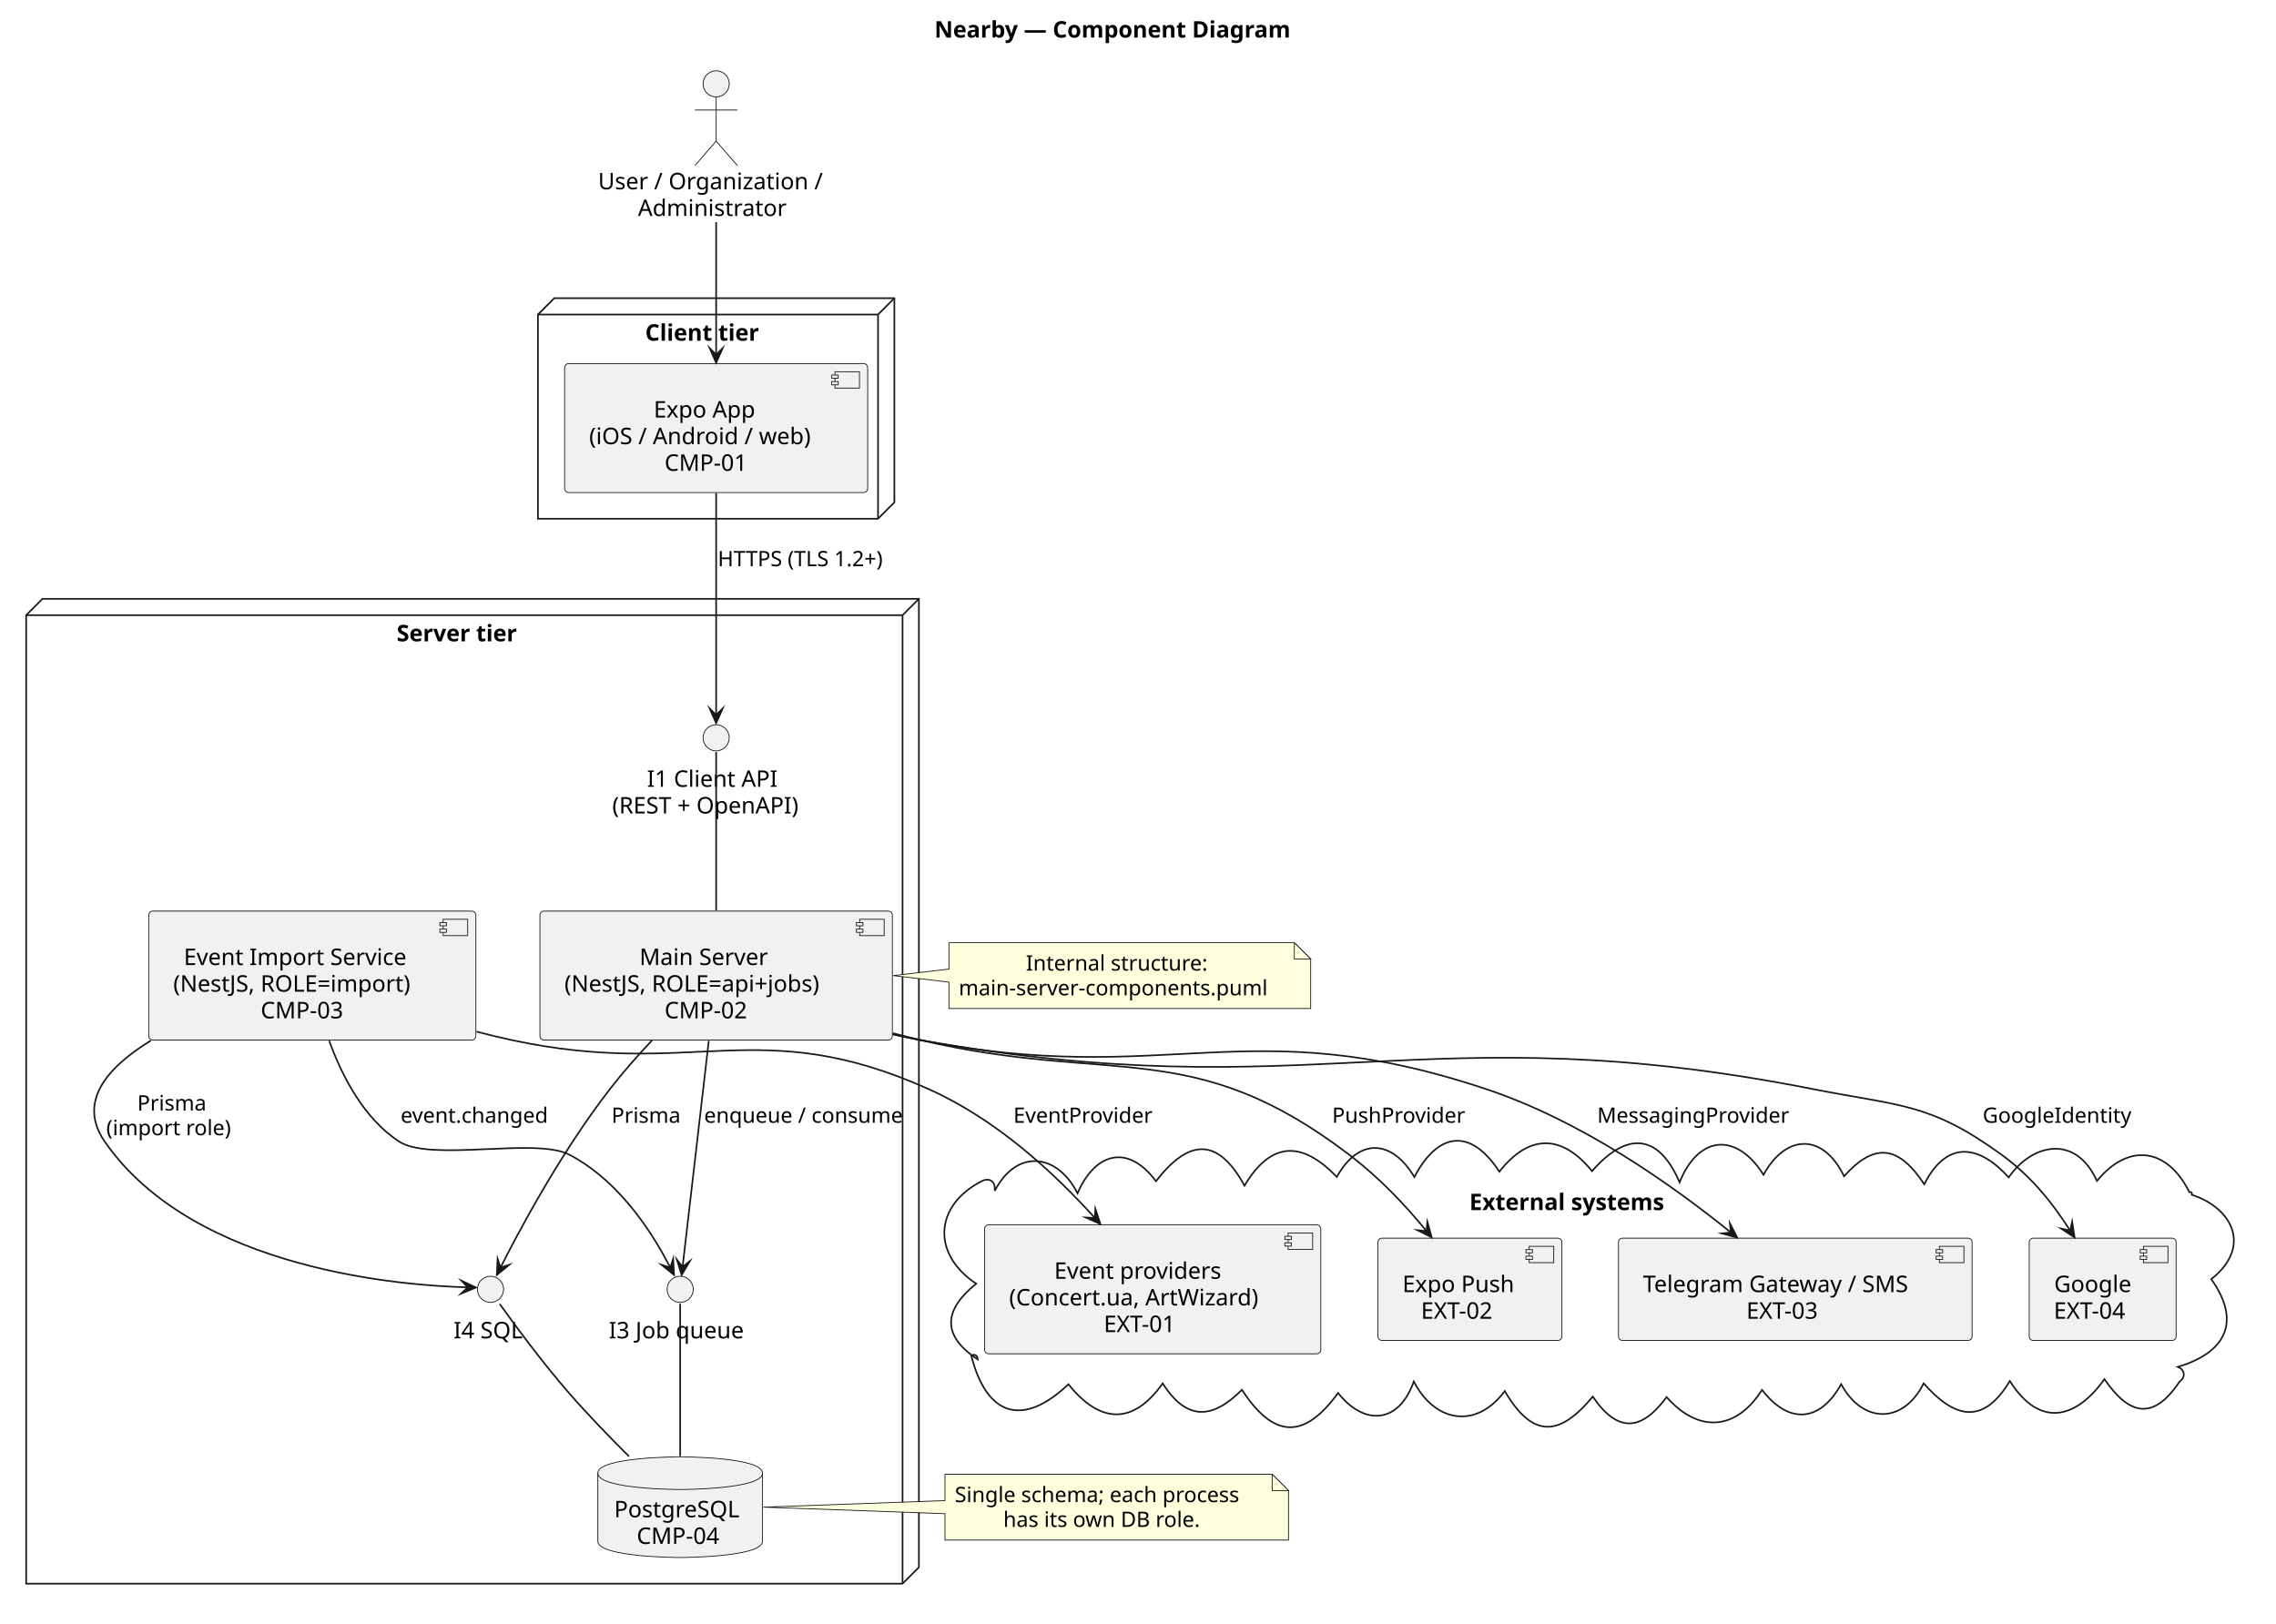
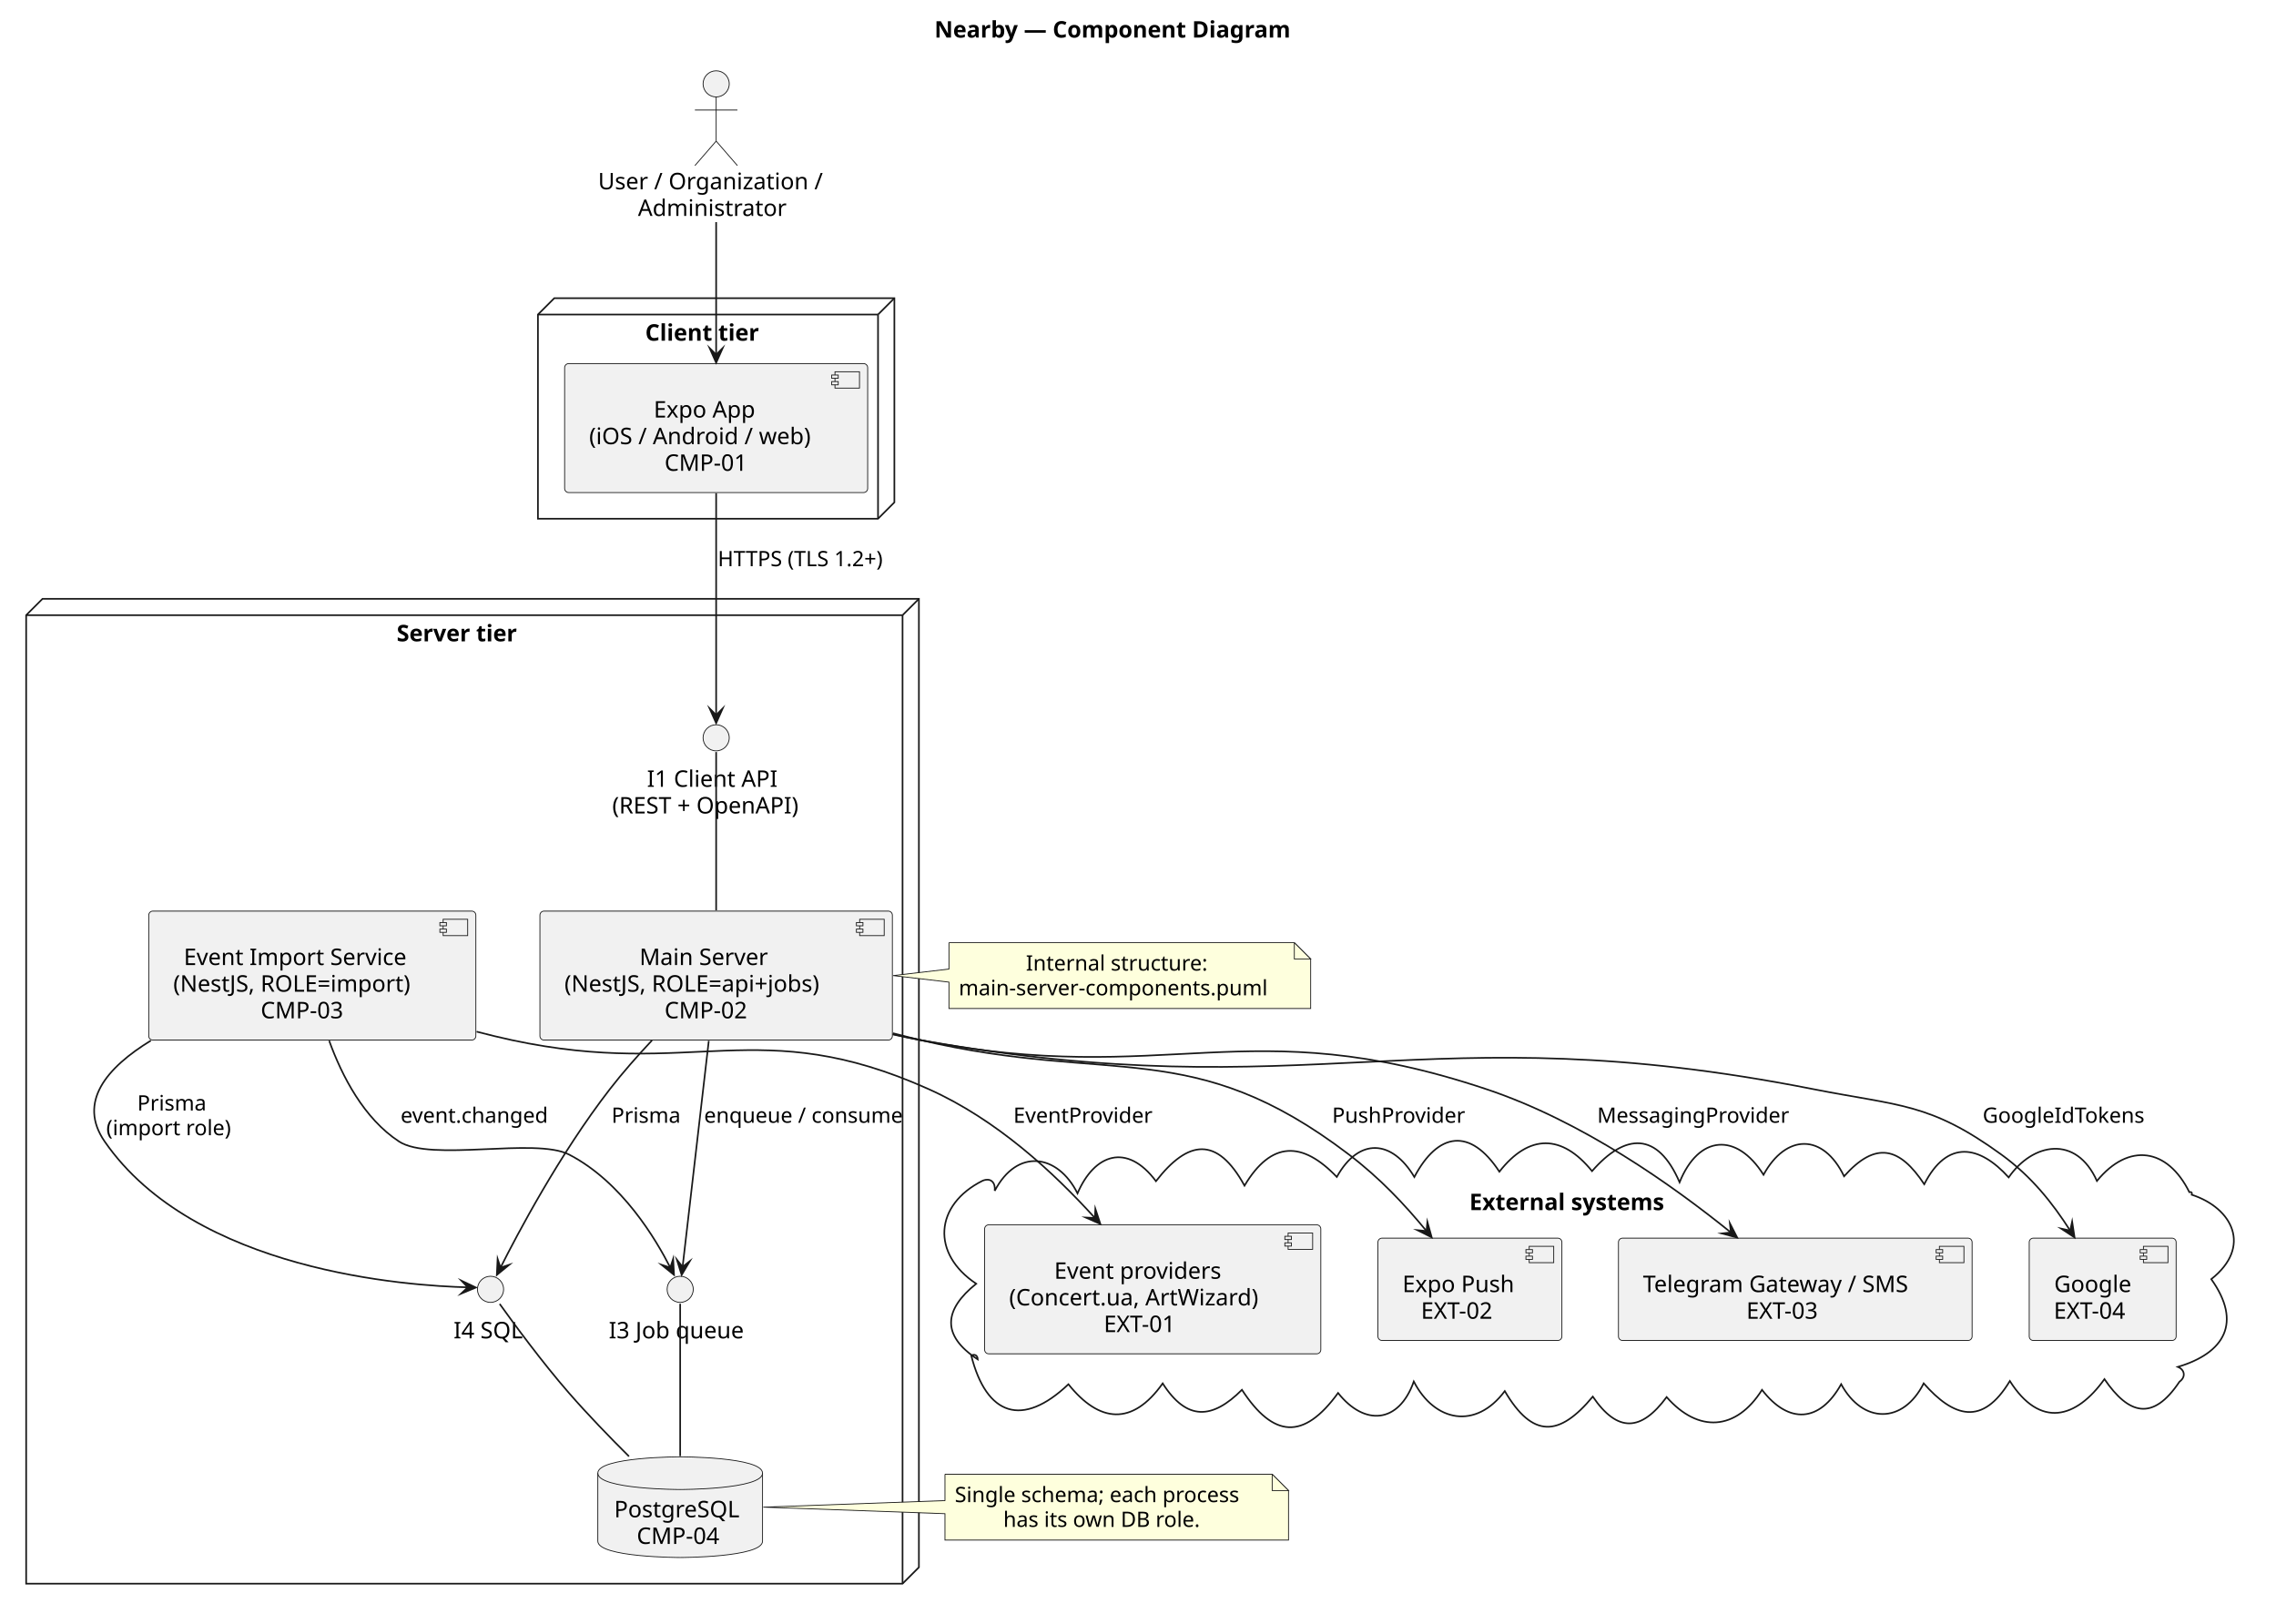
<svg xmlns="http://www.w3.org/2000/svg" version="1.1" data-diagram-type="DESCRIPTION" style="width:1392px;height:993px;background:#FFFFFF;" width="1392px" height="993px" viewBox="0 0 1392 993" zoomAndPan="magnify" preserveAspectRatio="none" contentStyleType="text/css">
  <defs />
  <g font-family="sans-serif" lengthAdjust="spacing">
    <g class="title" data-source-line="5">
      <text x="571.498" y="22.995" fill="#000" font-size="14" textLength="242.402" font-weight="700">Nearby — Component Diagram</text>
    </g>
    <g class="cluster" data-qualified-name="Client tier" id="ent0002" data-source-line="13">
      <polygon points="329,192.387,339,182.387,547,182.387,547,307.277,537,317.277,329,317.277,329,192.387" fill="none" style="stroke:#181818;stroke-width:1;stroke-linejoin:miter;stroke-miterlimit:10;" />
      <line x1="537" y1="192.387" x2="547" y2="182.387" style="stroke:#181818;stroke-width:1;" />
      <line x1="329" y1="192.387" x2="537" y2="192.387" style="stroke:#181818;stroke-width:1;" />
      <line x1="537" y1="192.387" x2="537" y2="317.277" style="stroke:#181818;stroke-width:1;" />
      <text x="394.604" y="208.382" fill="#000" font-size="14" textLength="78.791" font-weight="700">Client tier</text>
    </g>
    <g class="cluster" data-qualified-name="Server tier" id="ent0004" data-source-line="17">
      <polygon points="16,376.277,26,366.277,562,366.277,562,958.657,552,968.657,16,968.657,16,376.277" fill="none" style="stroke:#181818;stroke-width:1;stroke-linejoin:miter;stroke-miterlimit:10;" />
      <line x1="552" y1="376.277" x2="562" y2="366.277" style="stroke:#181818;stroke-width:1;" />
      <line x1="16" y1="376.277" x2="552" y2="376.277" style="stroke:#181818;stroke-width:1;" />
      <line x1="552" y1="376.277" x2="552" y2="968.657" style="stroke:#181818;stroke-width:1;" />
      <text x="242.614" y="392.272" fill="#000" font-size="14" textLength="84.772" font-weight="700">Server tier</text>
    </g>
    <g class="cluster" data-qualified-name="External systems" id="ent0011" data-source-line="27">
      <path d="M608.361,728.427 C622.022,702.181 646.842,705.661 659.008,729.926 C669.317,705.839 689.252,698.737 706.983,722.483 C726.567,697.223 744.367,694.684 761.137,725.215 C777.547,697.727 796.511,697.891 817.589,719.891 C831.181,695.461 851.449,697.085 865.01,719.922 C879.451,692.554 899.17,689.445 917.022,716.672 C935.135,693.491 955.308,693.612 973.694,716.334 C994.005,692.967 1013.853,692.063 1027.23,723.152 C1038.844,694.34 1062.025,692.397 1078.562,718.555 C1092.31,693.455 1115.05,693.008 1127.837,719.473 C1147.259,697.718 1161.853,701.686 1176.87,724.337 C1190.907,696.786 1210.643,700.421 1228.505,720.162 C1243.184,698.964 1269.803,693.972 1282.482,722.341 C1301.925,698.565 1325.685,702.291 1339,729.177 C1340.333,728.892 1340.803,729.524 1340.473,730.773 C1365.52,738.93 1377.398,762.685 1352.406,782.407 C1371.366,808.967 1360.551,827.574 1332,836.067 C1336.419,837.915 1336.814,842.415 1332.957,845.137 C1316.615,869.629 1301.827,865.149 1287.08,843.549 C1269.794,867.821 1247.583,873.776 1229.23,844.706 C1212.362,872.657 1194.724,866.79 1176.53,846.143 C1163.902,871.281 1139.182,870.846 1126.058,846.651 C1112.989,870.153 1093.908,871.27 1077.647,850.112 C1061.88,875.126 1038.645,876.592 1019.313,854.528 C1003.804,875.5 989.382,876.556 974.146,854.244 C953.733,878.851 937.369,879.939 920.321,850.869 C902.515,874.689 877.38,869.665 864.676,845.013 C855.546,870.845 834.486,872.379 818.368,852.018 C797.271,881.043 778.744,879.513 759.574,850.08 C741.496,868.187 725.851,869.268 711.1,846.166 C692.617,872.248 672.383,870.369 653.446,846.692 C625.269,873.42 603.318,865.946 594,829.067 C596.191,828.021 597.909,829.073 598,831.492 C575.323,816.678 577.497,800.881 597.049,785.2 C569.468,766.85 571.455,736.946 601,722.177 C606.254,720.109 608.954,723.609 608.361,728.427" style="stroke:#181818;stroke-width:1;" fill="none" />
      <text x="898.664" y="740.172" fill="#000" font-size="14" textLength="135.673" font-weight="700">External systems</text>
    </g>
    <g class="entity" data-qualified-name="Client tier.CMP01" id="ent0003" data-source-line="14">
      <rect x="345.33" y="222.387" width="185.339" height="78.891" fill="#F1F1F1" style="stroke:#181818;stroke-width:0.5;" rx="2.5" ry="2.5" />
      <rect x="510.669" y="227.387" width="15" height="10" fill="#F1F1F1" style="stroke:#181818;stroke-width:0.5;" />
      <rect x="508.669" y="229.387" width="4" height="2" fill="#F1F1F1" style="stroke:#181818;stroke-width:0.5;" />
      <rect x="508.669" y="233.387" width="4" height="2" fill="#F1F1F1" style="stroke:#181818;stroke-width:0.5;" />
      <text x="399.808" y="255.382" fill="#000" font-size="14" textLength="66.384">Expo App</text>
      <text x="360.33" y="271.679" fill="#000" font-size="14" textLength="145.339">(iOS / Android / web)</text>
      <text x="406.418" y="287.976" fill="#000" font-size="14" textLength="53.163">CMP-01</text>
    </g>
    <g class="entity" data-qualified-name="Server tier.I1" id="ent0005" data-source-line="18">
      <ellipse cx="438" cy="451.277" rx="8" ry="8" fill="#F1F1F1" style="stroke:#181818;stroke-width:0.5;" />
      <text x="395.692" y="481.272" fill="#000" font-size="14" textLength="84.615">I1 Client API</text>
      <text x="374.446" y="497.569" fill="#000" font-size="14" textLength="127.107">(REST + OpenAPI)</text>
    </g>
    <g class="entity" data-qualified-name="Server tier.CMP02" id="ent0006" data-source-line="19">
      <rect x="330.22" y="557.277" width="215.554" height="78.891" fill="#F1F1F1" style="stroke:#181818;stroke-width:0.5;" rx="2.5" ry="2.5" />
      <rect x="525.774" y="562.277" width="15" height="10" fill="#F1F1F1" style="stroke:#181818;stroke-width:0.5;" />
      <rect x="523.774" y="564.277" width="4" height="2" fill="#F1F1F1" style="stroke:#181818;stroke-width:0.5;" />
      <rect x="523.774" y="568.277" width="4" height="2" fill="#F1F1F1" style="stroke:#181818;stroke-width:0.5;" />
      <text x="391.106" y="590.272" fill="#000" font-size="14" textLength="83.781">Main Server</text>
      <text x="345.22" y="606.569" fill="#000" font-size="14" textLength="175.554">(NestJS, ROLE=api+jobs)</text>
      <text x="406.415" y="622.866" fill="#000" font-size="14" textLength="53.163">CMP-02</text>
    </g>
    <g class="entity" data-qualified-name="Server tier.CMP03" id="ent0007" data-source-line="20">
      <rect x="90.97" y="557.277" width="200.057" height="78.891" fill="#F1F1F1" style="stroke:#181818;stroke-width:0.5;" rx="2.5" ry="2.5" />
      <rect x="271.027" y="562.277" width="15" height="10" fill="#F1F1F1" style="stroke:#181818;stroke-width:0.5;" />
      <rect x="269.027" y="564.277" width="4" height="2" fill="#F1F1F1" style="stroke:#181818;stroke-width:0.5;" />
      <rect x="269.027" y="568.277" width="4" height="2" fill="#F1F1F1" style="stroke:#181818;stroke-width:0.5;" />
      <text x="112.392" y="590.272" fill="#000" font-size="14" textLength="147.212">Event Import Service</text>
      <text x="105.97" y="606.569" fill="#000" font-size="14" textLength="160.057">(NestJS, ROLE=import)</text>
      <text x="159.417" y="622.866" fill="#000" font-size="14" textLength="53.163">CMP-03</text>
    </g>
    <g class="entity" data-qualified-name="Server tier.I4" id="ent0008" data-source-line="22">
      <ellipse cx="300" cy="788.617" rx="8" ry="8" fill="#F1F1F1" style="stroke:#181818;stroke-width:0.5;" />
      <text x="277.404" y="818.612" fill="#000" font-size="14" textLength="45.192">I4 SQL</text>
    </g>
    <g class="entity" data-qualified-name="Server tier.I3" id="ent0009" data-source-line="23">
      <ellipse cx="416" cy="788.617" rx="8" ry="8" fill="#F1F1F1" style="stroke:#181818;stroke-width:0.5;" />
      <text x="372.312" y="818.612" fill="#000" font-size="14" textLength="87.377">I3 Job queue</text>
    </g>
    <g class="entity" data-qualified-name="Server tier.CMP04" id="ent0010" data-source-line="24">
      <path d="M365.62,901.067 C365.62,891.067 415.996,891.067 415.996,891.067 C415.996,891.067 466.373,891.067 466.373,901.067 L466.373,942.661 C466.373,952.661 415.996,952.661 415.996,952.661 C415.996,952.661 365.62,952.661 365.62,942.661 L365.62,901.067" style="stroke:#181818;stroke-width:0.5;" fill="#F1F1F1" />
      <path d="M365.62,901.067 C365.62,911.067 415.996,911.067 415.996,911.067 C415.996,911.067 466.373,911.067 466.373,901.067" style="stroke:#181818;stroke-width:0.5;" fill="none" />
      <text x="375.62" y="928.062" fill="#000" font-size="14" textLength="80.753">PostgreSQL</text>
      <text x="389.415" y="944.359" fill="#000" font-size="14" textLength="53.163">CMP-04</text>
    </g>
    <g class="entity" data-qualified-name="External systems.EXT02" id="ent0012" data-source-line="28">
      <rect x="842.74" y="757.317" width="112.516" height="62.594" fill="#F1F1F1" style="stroke:#181818;stroke-width:0.5;" rx="2.5" ry="2.5" />
      <rect x="935.256" y="762.317" width="15" height="10" fill="#F1F1F1" style="stroke:#181818;stroke-width:0.5;" />
      <rect x="933.256" y="764.317" width="4" height="2" fill="#F1F1F1" style="stroke:#181818;stroke-width:0.5;" />
      <rect x="933.256" y="768.317" width="4" height="2" fill="#F1F1F1" style="stroke:#181818;stroke-width:0.5;" />
      <text x="857.74" y="790.312" fill="#000" font-size="14" textLength="72.516">Expo Push</text>
      <text x="869.071" y="806.609" fill="#000" font-size="14" textLength="49.854">EXT-02</text>
    </g>
    <g class="entity" data-qualified-name="External systems.EXT03" id="ent0013" data-source-line="29">
      <rect x="989.85" y="757.317" width="216.292" height="62.594" fill="#F1F1F1" style="stroke:#181818;stroke-width:0.5;" rx="2.5" ry="2.5" />
      <rect x="1186.142" y="762.317" width="15" height="10" fill="#F1F1F1" style="stroke:#181818;stroke-width:0.5;" />
      <rect x="1184.142" y="764.317" width="4" height="2" fill="#F1F1F1" style="stroke:#181818;stroke-width:0.5;" />
      <rect x="1184.142" y="768.317" width="4" height="2" fill="#F1F1F1" style="stroke:#181818;stroke-width:0.5;" />
      <text x="1004.85" y="790.312" fill="#000" font-size="14" textLength="176.292">Telegram Gateway / SMS</text>
      <text x="1068.069" y="806.609" fill="#000" font-size="14" textLength="49.854">EXT-03</text>
    </g>
    <g class="entity" data-qualified-name="External systems.EXT04" id="ent0014" data-source-line="30">
      <rect x="1241.07" y="757.317" width="89.854" height="62.594" fill="#F1F1F1" style="stroke:#181818;stroke-width:0.5;" rx="2.5" ry="2.5" />
      <rect x="1310.924" y="762.317" width="15" height="10" fill="#F1F1F1" style="stroke:#181818;stroke-width:0.5;" />
      <rect x="1308.924" y="764.317" width="4" height="2" fill="#F1F1F1" style="stroke:#181818;stroke-width:0.5;" />
      <rect x="1308.924" y="768.317" width="4" height="2" fill="#F1F1F1" style="stroke:#181818;stroke-width:0.5;" />
      <text x="1256.313" y="790.312" fill="#000" font-size="14" textLength="49.369">Google</text>
      <text x="1256.07" y="806.609" fill="#000" font-size="14" textLength="49.854">EXT-04</text>
    </g>
    <g class="entity" data-qualified-name="External systems.EXT01" id="ent0015" data-source-line="31">
      <rect x="602.19" y="749.177" width="205.621" height="78.891" fill="#F1F1F1" style="stroke:#181818;stroke-width:0.5;" rx="2.5" ry="2.5" />
      <rect x="787.811" y="754.177" width="15" height="10" fill="#F1F1F1" style="stroke:#181818;stroke-width:0.5;" />
      <rect x="785.811" y="756.177" width="4" height="2" fill="#F1F1F1" style="stroke:#181818;stroke-width:0.5;" />
      <rect x="785.811" y="760.177" width="4" height="2" fill="#F1F1F1" style="stroke:#181818;stroke-width:0.5;" />
      <text x="644.756" y="782.172" fill="#000" font-size="14" textLength="110.489">Event providers</text>
      <text x="617.19" y="798.469" fill="#000" font-size="14" textLength="165.621">(Concert.ua, ArtWizard)</text>
      <text x="675.073" y="814.766" fill="#000" font-size="14" textLength="49.854">EXT-01</text>
    </g>
    <g class="entity" data-qualified-name="Actor" id="ent0001" data-source-line="11">
      <ellipse cx="438.002" cy="51.297" rx="8" ry="8" fill="#F1F1F1" style="stroke:#181818;stroke-width:0.5;" />
      <path d="M438.002,59.297 L438.002,86.297 M425.002,67.297 L451.002,67.297 M438.002,86.297 L425.002,101.297 M438.002,86.297 L451.002,101.297" style="stroke:#181818;stroke-width:0.5;" fill="none" />
      <text x="365.78" y="115.792" fill="#000" font-size="14" textLength="144.443">User / Organization /</text>
      <text x="390.16" y="132.089" fill="#000" font-size="14" textLength="95.683">Administrator</text>
    </g>
    <g class="entity" data-qualified-name="GMN29" id="ent0030" data-source-line="51">
      <path d="M577.94,901.727 L577.94,917.857 L466.84,921.857 L577.94,925.857 L577.94,941.993 A0,0 0 0 0 577.94,941.993 L788.062,941.993 A0,0 0 0 0 788.062,941.993 L788.062,911.727 L778.062,901.727 L577.94,901.727 A0,0 0 0 0 577.94,901.727" style="stroke:#181818;stroke-width:0.5;" fill="#FEFFDD" />
      <path d="M778.062,901.727 L778.062,911.727 L788.062,911.727 L778.062,901.727" style="stroke:#181818;stroke-width:0.5;" fill="#FEFFDD" />
      <text x="583.94" y="918.794" fill="#000" font-size="13" textLength="189.122">Single schema; each process</text>
      <text x="613.609" y="933.927" fill="#000" font-size="13" textLength="129.784">has its own DB role.</text>
    </g>
    <g class="entity" data-qualified-name="GMN32" id="ent0033" data-source-line="56">
      <path d="M580.38,576.597 L580.38,592.727 L546.22,596.727 L580.38,600.727 L580.38,616.863 A0,0 0 0 0 580.38,616.863 L801.61,616.863 A0,0 0 0 0 801.61,616.863 L801.61,586.597 L791.61,576.597 L580.38,576.597 A0,0 0 0 0 580.38,576.597" style="stroke:#181818;stroke-width:0.5;" fill="#FEFFDD" />
      <path d="M791.61,576.597 L791.61,586.597 L801.61,586.597 L791.61,576.597" style="stroke:#181818;stroke-width:0.5;" fill="#FEFFDD" />
      <text x="627.433" y="593.664" fill="#000" font-size="13" textLength="118.124">Internal structure:</text>
      <text x="586.38" y="608.797" fill="#000" font-size="13" textLength="200.23">main-server-components.puml</text>
    </g>
    <g class="link" data-entity-1="ent0001" data-entity-2="ent0003" id="lnk16" data-source-line="34" data-link-type="dependency">
      <path d="M438,135.847 C438,162.717 438,191.317 438,216.907" style="stroke:#181818;stroke-width:1;" fill="none" id="Actor-to-CMP01" />
      <polygon points="438,221.907,442,212.907,438,216.907,434,212.907,438,221.907" fill="#181818" style="stroke:#181818;stroke-width:1;stroke-linejoin:miter;stroke-miterlimit:10;" />
    </g>
    <g class="link" data-entity-1="ent0003" data-entity-2="ent0005" id="lnk17" data-source-line="35" data-link-type="dependency">
      <path d="M438,301.677 C438,346.927 438,413.537 438,437.317" style="stroke:#181818;stroke-width:1;" fill="none" id="CMP01-to-I1" />
      <polygon points="438,442.317,442,433.317,438,437.317,434,433.317,438,442.317" fill="#181818" style="stroke:#181818;stroke-width:1;stroke-linejoin:miter;stroke-miterlimit:10;" />
      <text x="439" y="346.344" fill="#000" font-size="13" textLength="115.159">HTTPS (TLS 1.2+)</text>
    </g>
    <g class="link" data-entity-1="ent0005" data-entity-2="ent0006" id="lnk18" data-source-line="36" data-link-type="association">
      <path d="M438,459.997 C438,477.917 438,523.397 438,556.787" style="stroke:#181818;stroke-width:1;" fill="none" id="I1-CMP02" />
    </g>
    <g class="link" data-entity-1="ent0006" data-entity-2="ent0008" id="lnk19" data-source-line="38" data-link-type="dependency">
      <path d="M398.78,636.327 C389.92,645.767 380.83,656.067 373,666.177 C342.12,706.037 316.13,755.471 306.11,775.361" style="stroke:#181818;stroke-width:1;" fill="none" id="CMP02-to-I4" />
      <polygon points="303.86,779.827,311.481,773.589,306.11,775.361,304.337,769.99,303.86,779.827" fill="#181818" style="stroke:#181818;stroke-width:1;stroke-linejoin:miter;stroke-miterlimit:10;" />
      <text x="374" y="686.744" fill="#000" font-size="13" textLength="44.199">Prisma</text>
    </g>
    <g class="link" data-entity-1="ent0007" data-entity-2="ent0008" id="lnk20" data-source-line="39" data-link-type="dependency">
      <path d="M92.28,636.467 C65.24,653.027 47.39,674.117 64,698.177 C119.02,777.857 249.922,786.491 286.062,787.401" style="stroke:#181818;stroke-width:1;" fill="none" id="CMP03-to-I4" />
      <polygon points="291.06,787.527,282.164,783.302,286.062,787.401,281.962,791.299,291.06,787.527" fill="#181818" style="stroke:#181818;stroke-width:1;stroke-linejoin:miter;stroke-miterlimit:10;" />
      <text x="83.954" y="679.244" fill="#000" font-size="13" textLength="44.199">Prisma</text>
      <text x="65" y="694.377" fill="#000" font-size="13" textLength="82.107">(import role)</text>
    </g>
    <g class="link" data-entity-1="ent0006" data-entity-2="ent0009" id="lnk21" data-source-line="40" data-link-type="dependency">
      <path d="M433.49,636.617 C428.16,682.617 420.235,751.02 417.475,774.88" style="stroke:#181818;stroke-width:1;" fill="none" id="CMP02-to-I3" />
      <polygon points="416.9,779.847,421.908,771.366,417.475,774.88,413.961,770.447,416.9,779.847" fill="#181818" style="stroke:#181818;stroke-width:1;stroke-linejoin:miter;stroke-miterlimit:10;" />
      <text x="430.62" y="686.744" fill="#000" font-size="13" textLength="128.623">enqueue / consume</text>
    </g>
    <g class="link" data-entity-1="ent0007" data-entity-2="ent0009" id="lnk22" data-source-line="41" data-link-type="dependency">
      <path d="M201.31,636.547 C209.24,658.417 222.57,684.107 244,698.177 C263.38,710.897 327.4,695.557 348,706.177 C380.58,722.967 401.329,758.412 409.959,775.342" style="stroke:#181818;stroke-width:1;" fill="none" id="CMP03-to-I3" />
      <polygon points="412.23,779.797,411.706,769.962,409.959,775.342,404.579,773.595,412.23,779.797" fill="#181818" style="stroke:#181818;stroke-width:1;stroke-linejoin:miter;stroke-miterlimit:10;" />
      <text x="245" y="686.744" fill="#000" font-size="13" textLength="97.252">event.changed</text>
    </g>
    <g class="link" data-entity-1="ent0008" data-entity-2="ent0010" id="lnk23" data-source-line="42" data-link-type="association">
      <path d="M305.61,797.557 C314.28,809.657 331.64,833.307 348,852.067 C359.48,865.227 372.86,879.047 384.69,890.817" style="stroke:#181818;stroke-width:1;" fill="none" id="I4-CMP04" />
    </g>
    <g class="link" data-entity-1="ent0009" data-entity-2="ent0010" id="lnk24" data-source-line="43" data-link-type="association">
      <path d="M416,797.437 C416,815.367 416,860.267 416,890.667" style="stroke:#181818;stroke-width:1;" fill="none" id="I3-CMP04" />
    </g>
    <g class="link" data-entity-1="ent0006" data-entity-2="ent0012" id="lnk25" data-source-line="45" data-link-type="dependency">
      <path d="M546.16,631.977 C551.83,633.467 557.47,634.877 563,636.177 C680.34,663.697 729.12,633.137 825,706.177 C844,720.647 858.912,736.537 872.442,752.967" style="stroke:#181818;stroke-width:1;" fill="none" id="CMP02-to-EXT02" />
      <polygon points="875.62,756.827,872.987,747.337,872.442,752.967,866.811,752.422,875.62,756.827" fill="#181818" style="stroke:#181818;stroke-width:1;stroke-linejoin:miter;stroke-miterlimit:10;" />
      <text x="814.71" y="686.744" fill="#000" font-size="13" textLength="85.128">PushProvider</text>
    </g>
    <g class="link" data-entity-1="ent0006" data-entity-2="ent0013" id="lnk26" data-source-line="46" data-link-type="dependency">
      <path d="M546.05,632.497 C551.75,633.847 557.43,635.087 563,636.177 C714.51,665.697 762.61,617.247 909,666.177 C967.82,685.827 1022.59,724.776 1058.6,753.846" style="stroke:#181818;stroke-width:1;" fill="none" id="CMP02-to-EXT03" />
      <polygon points="1062.49,756.987,1058,748.221,1058.6,753.846,1052.975,754.446,1062.49,756.987" fill="#181818" style="stroke:#181818;stroke-width:1;stroke-linejoin:miter;stroke-miterlimit:10;" />
      <text x="976.82" y="686.744" fill="#000" font-size="13" textLength="123.119">MessagingProvider</text>
    </g>
    <g class="link" data-entity-1="ent0006" data-entity-2="ent0014" id="lnk27" data-source-line="47" data-link-type="dependency">
      <path d="M546.01,632.707 C551.72,634.007 557.41,635.177 563,636.177 C802.25,678.877 870.56,619.127 1109,666.177 C1162.09,676.647 1180.19,674.407 1224,706.177 C1242.41,719.527 1255.213,735.676 1266.113,752.696" style="stroke:#181818;stroke-width:1;" fill="none" id="CMP02-to-EXT04" />
      <polygon points="1268.81,756.907,1267.325,747.171,1266.113,752.696,1260.588,751.485,1268.81,756.907" fill="#181818" style="stroke:#181818;stroke-width:1;stroke-linejoin:miter;stroke-miterlimit:10;" />
-       <text x="1212.57" y="686.744" fill="#000" font-size="13" textLength="95.666">GoogleIdentity</text>
+       <text x="1212.57" y="686.744" fill="#000" font-size="13" textLength="104.362">GoogleIdTokens</text>
    </g>
    <g class="link" data-entity-1="ent0007" data-entity-2="ent0015" id="lnk28" data-source-line="48" data-link-type="dependency">
      <path d="M291.46,631.007 C298.71,632.907 305.94,634.657 313,636.177 C424.58,660.097 463.86,619.517 568,666.177 C609.62,684.817 644.269,717.025 669.639,744.975" style="stroke:#181818;stroke-width:1;" fill="none" id="CMP03-to-EXT01" />
      <polygon points="673,748.677,669.913,739.324,669.639,744.975,663.989,744.701,673,748.677" fill="#181818" style="stroke:#181818;stroke-width:1;stroke-linejoin:miter;stroke-miterlimit:10;" />
      <text x="619.77" y="686.744" fill="#000" font-size="13" textLength="91.279">EventProvider</text>
    </g>
  </g>
</svg>
